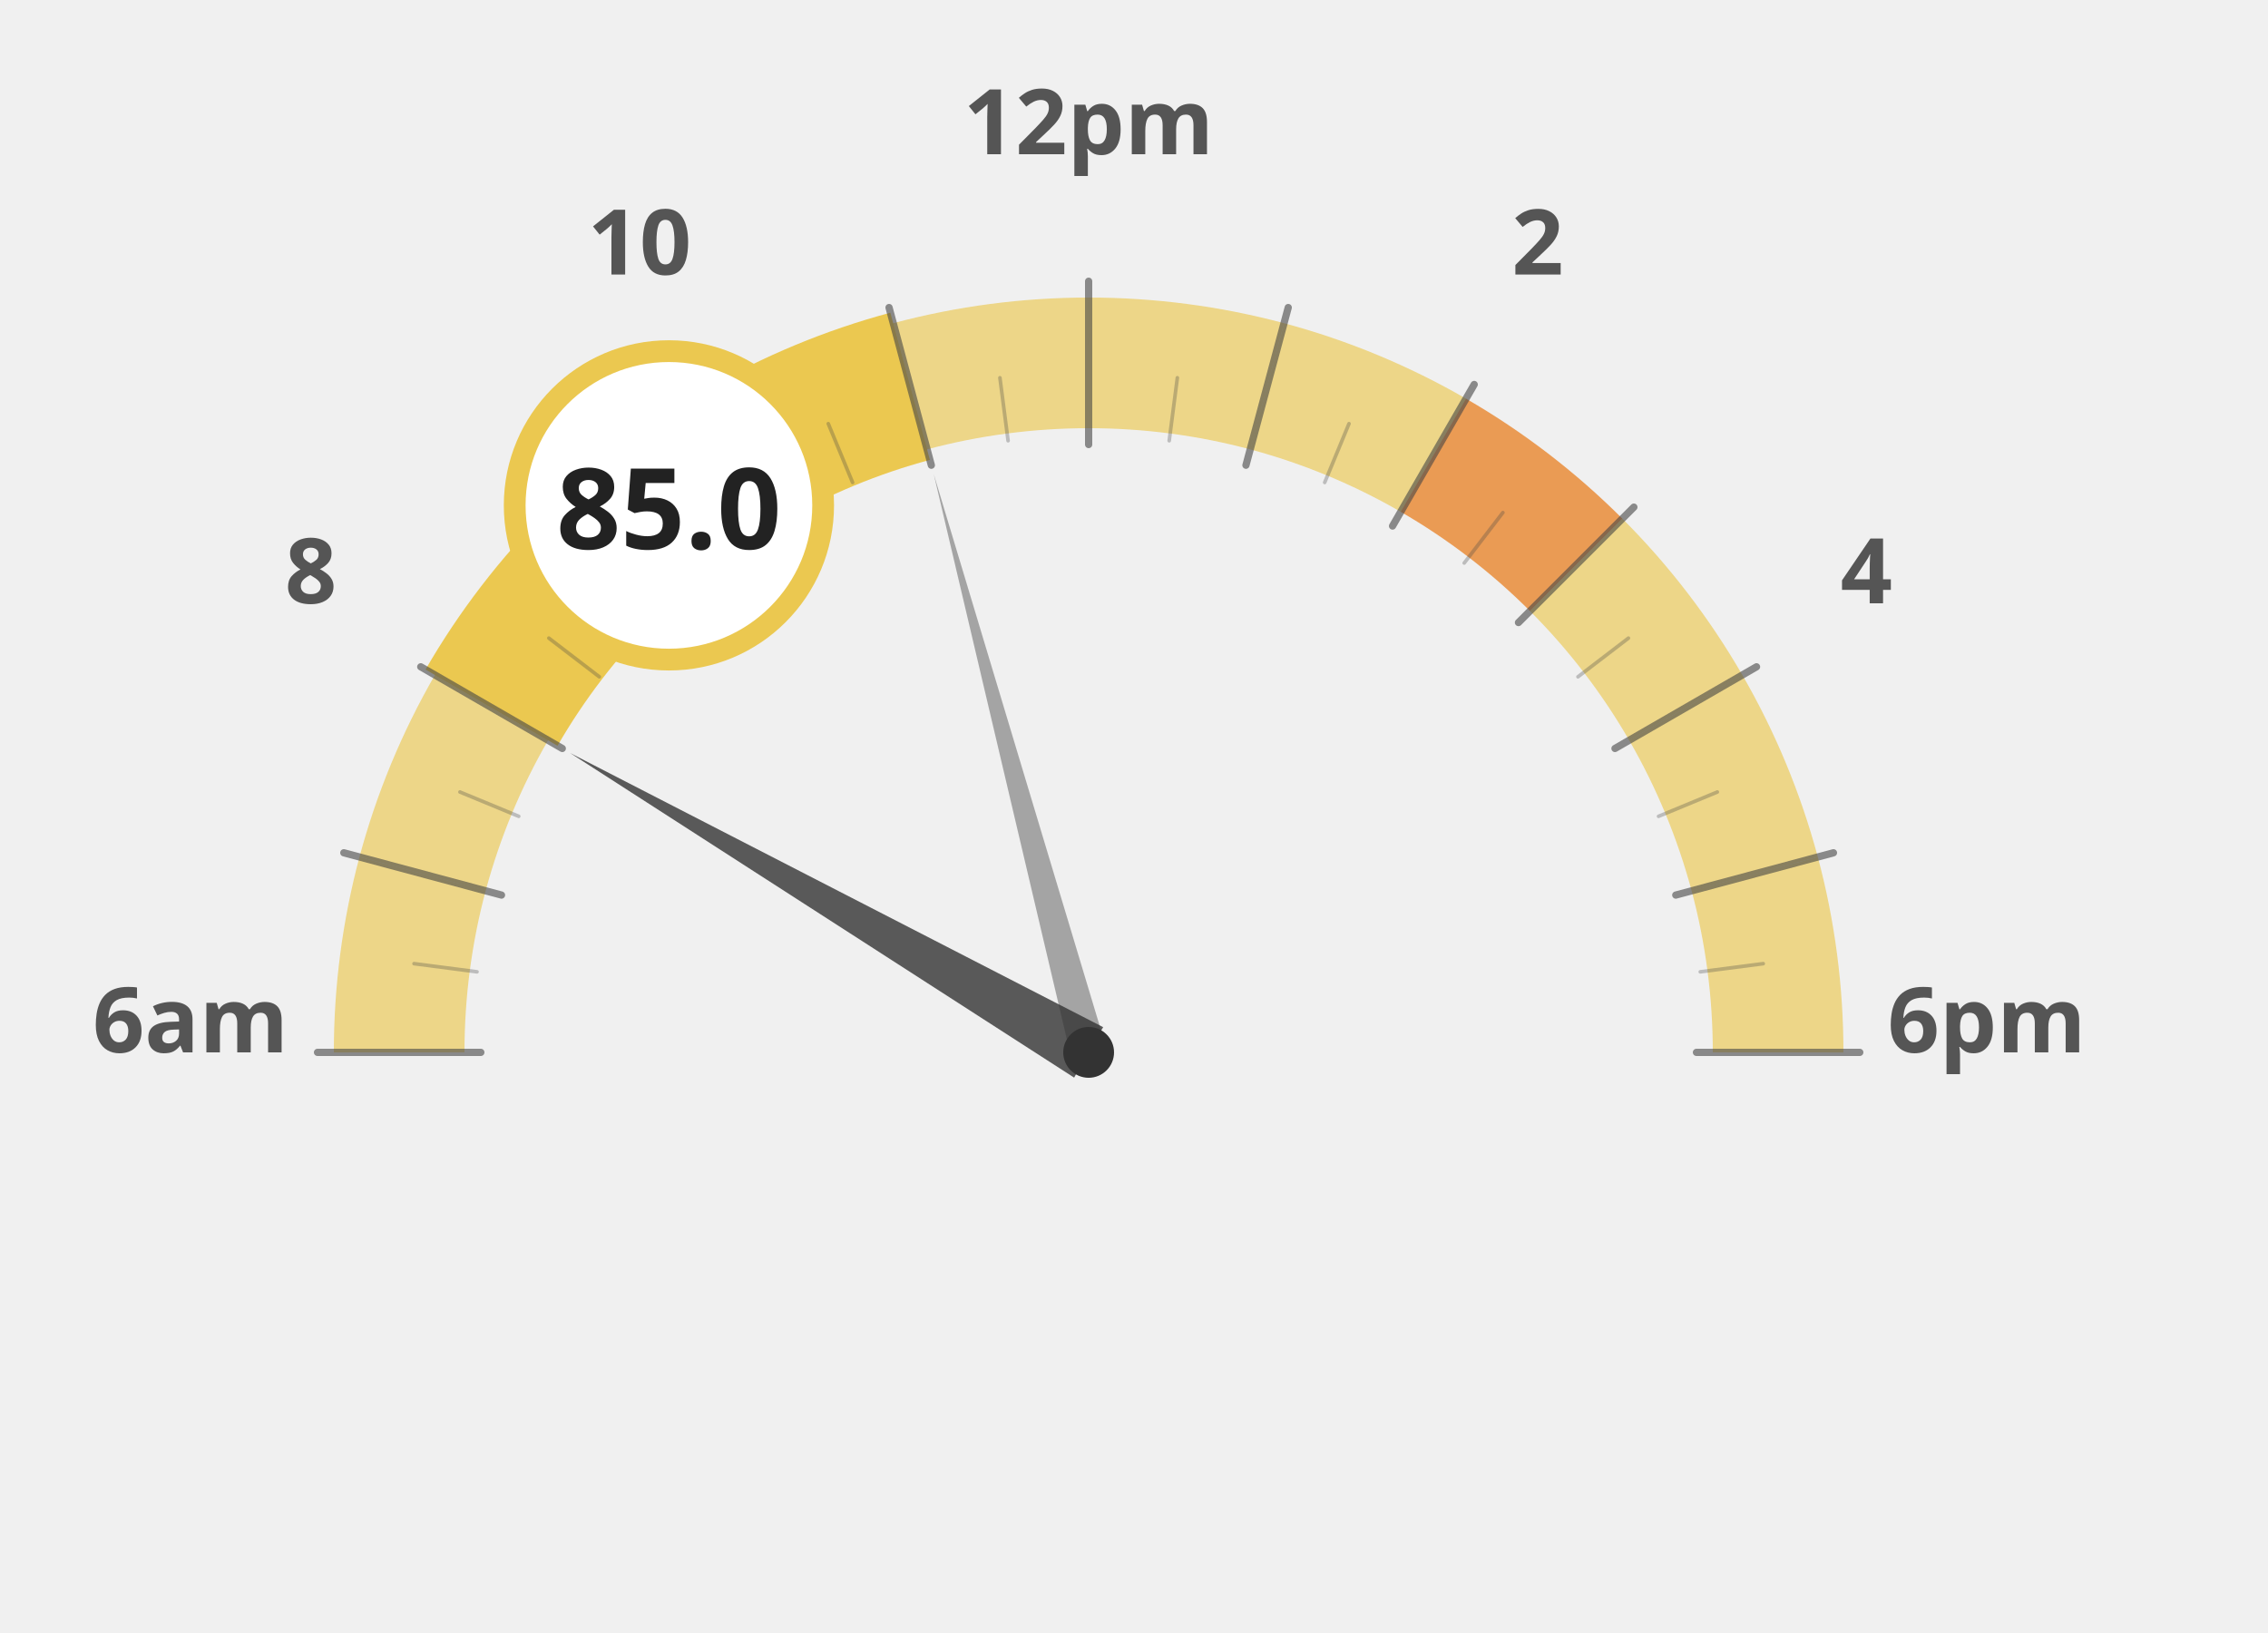
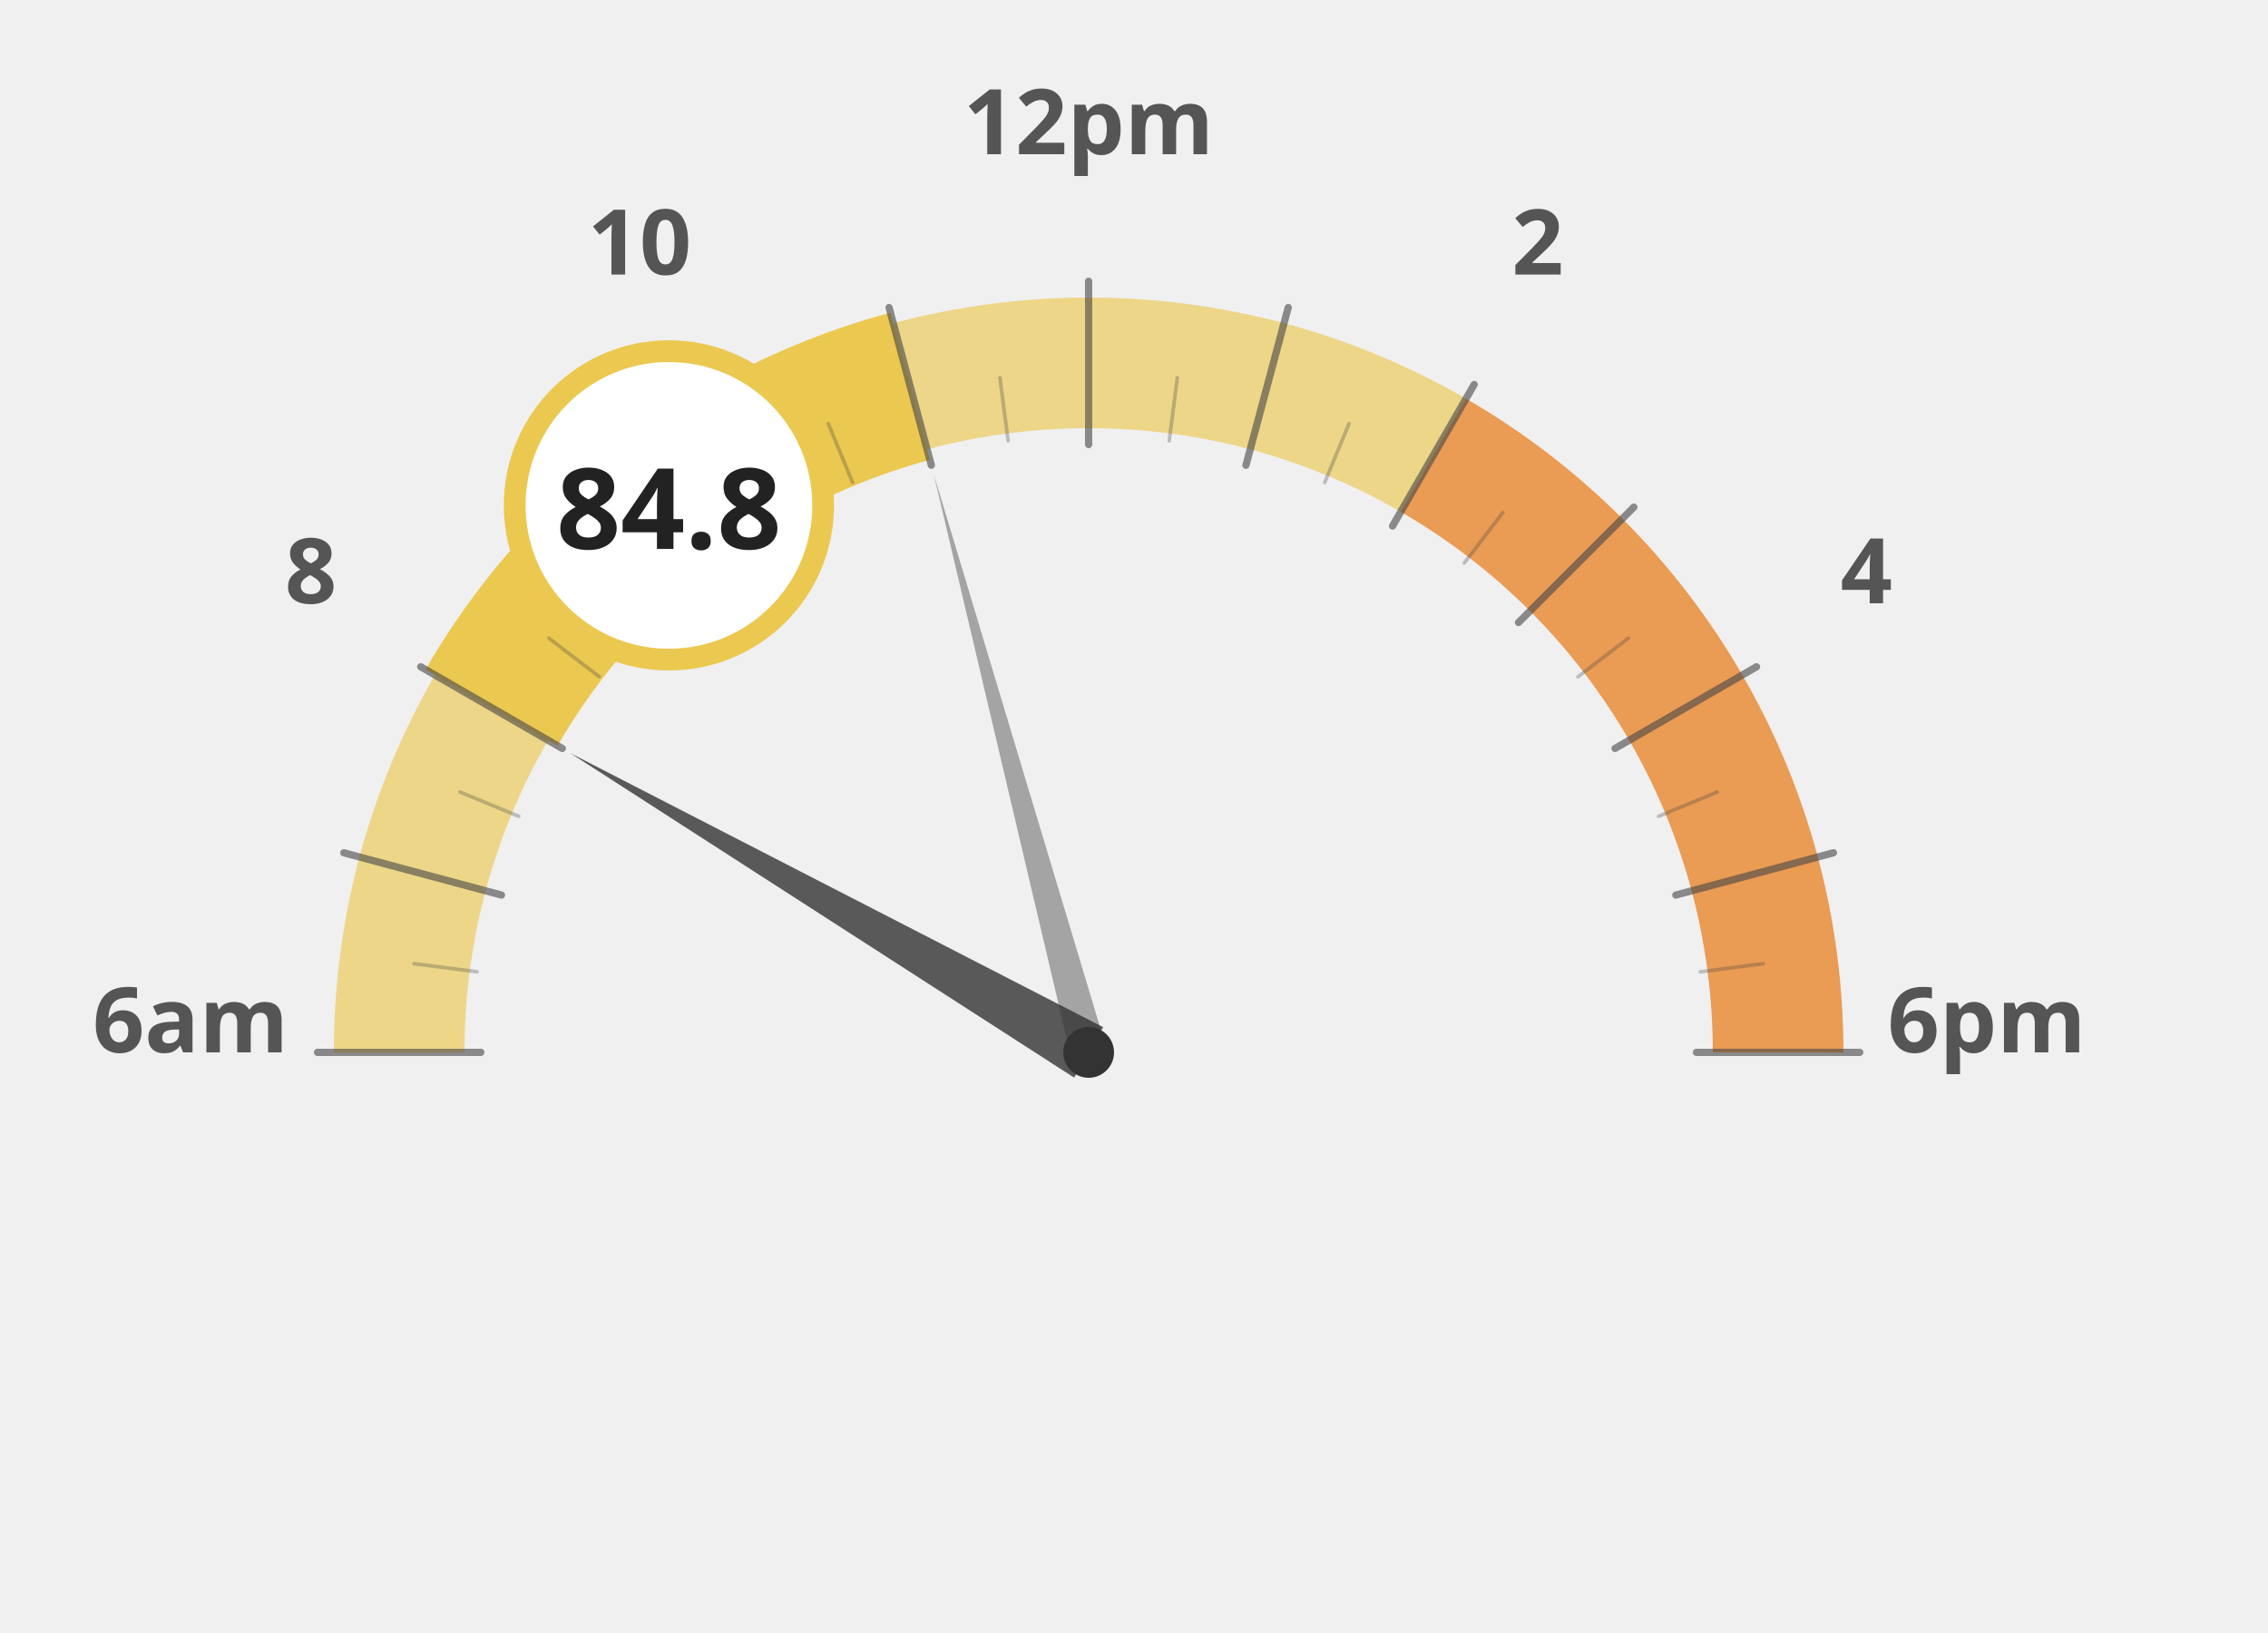
<svg xmlns="http://www.w3.org/2000/svg" width="100%" height="100%" viewBox="0 0 1250 900">
  <g transform="translate(100, 100)">
    <path d="M 120.0 480.0 A 380 380 0 0 1 132.9 381.6" fill="none" stroke="#ebc850" stroke-width="72" stroke-opacity="0.65" />
    <path d="M 132.9 381.6 A 380 380 0 0 1 170.9 290.0" fill="none" stroke="#ebc850" stroke-width="72" stroke-opacity="0.65" />
    <path d="M 170.9 290.0 A 380 380 0 0 1 231.3 211.3" fill="none" stroke="#ebc850" stroke-width="72" stroke-opacity="1.0" />
    <path d="M 231.3 211.3 A 380 380 0 0 1 310.0 150.9" fill="none" stroke="#ebc850" stroke-width="72" stroke-opacity="1.0" />
    <path d="M 310.0 150.9 A 380 380 0 0 1 401.6 112.9" fill="none" stroke="#ebc850" stroke-width="72" stroke-opacity="1.0" />
    <path d="M 401.6 112.9 A 380 380 0 0 1 500.0 100.0" fill="none" stroke="#ebc850" stroke-width="72" stroke-opacity="0.65" />
    <path d="M 500.0 100.0 A 380 380 0 0 1 598.4 112.9" fill="none" stroke="#ebc850" stroke-width="72" stroke-opacity="0.65" />
    <path d="M 598.4 112.9 A 380 380 0 0 1 690.0 150.9" fill="none" stroke="#ebc850" stroke-width="72" stroke-opacity="0.65" />
    <path d="M 690.0 150.9 A 380 380 0 0 1 768.7 211.3" fill="none" stroke="#e66e00" stroke-width="72" stroke-opacity="0.65" />
-     <path d="M 768.7 211.3 A 380 380 0 0 1 829.1 290.0" fill="none" stroke="#ebc850" stroke-width="72" stroke-opacity="0.65" />
-     <path d="M 829.1 290.0 A 380 380 0 0 1 867.1 381.6" fill="none" stroke="#ebc850" stroke-width="72" stroke-opacity="0.65" />
-     <path d="M 867.1 381.6 A 380 380 0 0 1 880.0 480.0" fill="none" stroke="#ebc850" stroke-width="72" stroke-opacity="0.65" />
+     <path d="M 768.7 211.3 A 380 380 0 0 1 829.1 290.0" fill="none" stroke="#e66e00" stroke-width="72" stroke-opacity="0.65" />
+     <path d="M 829.1 290.0 A 380 380 0 0 1 867.1 381.6" fill="none" stroke="#e66e00" stroke-width="72" stroke-opacity="0.65" />
+     <path d="M 867.1 381.6 A 380 380 0 0 1 880.0 480.0" fill="none" stroke="#e66e00" stroke-width="72" stroke-opacity="0.65" />
    <text x="5.0" y="480" text-anchor="middle" font-family="Montserrat, sans-serif" font-size="50" font-weight="900" fill="#555">6am</text>
    <text x="71.317" y="232.5" text-anchor="middle" font-family="Montserrat, sans-serif" font-size="50" font-weight="900" fill="#555">8</text>
    <text x="252.5" y="51.317" text-anchor="middle" font-family="Montserrat, sans-serif" font-size="50" font-weight="900" fill="#555">10</text>
    <text x="500" y="-15.0" text-anchor="middle" font-family="Montserrat, sans-serif" font-size="50" font-weight="900" fill="#555">12pm</text>
    <text x="747.5" y="51.317" text-anchor="middle" font-family="Montserrat, sans-serif" font-size="50" font-weight="900" fill="#555">2</text>
    <text x="928.683" y="232.5" text-anchor="middle" font-family="Montserrat, sans-serif" font-size="50" font-weight="900" fill="#555">4</text>
    <text x="995.0" y="480.0" text-anchor="middle" font-family="Montserrat, sans-serif" font-size="50" font-weight="900" fill="#555">6pm</text>
    <path d="M 170.9 290.0 A 380 380 0 0 1 231.3 211.3" fill="none" stroke="#ebc850" stroke-width="84" stroke-linecap="butt" />
    <path d="M 231.3 211.3 A 380 380 0 0 1 310.0 150.9" fill="none" stroke="#ebc850" stroke-width="84" stroke-linecap="butt" />
    <path d="M 310.0 150.9 A 380 380 0 0 1 401.6 112.9" fill="none" stroke="#ebc850" stroke-width="84" stroke-linecap="butt" />
    <line x1="165.0" y1="480.0" x2="75.0" y2="480.0" stroke="#444" stroke-width="4" stroke-linecap="round" opacity="0.6" />
    <line x1="162.9" y1="435.6" x2="128.2" y2="431.1" stroke="#444" stroke-width="2" stroke-linecap="round" opacity="0.3" />
    <line x1="176.4" y1="393.3" x2="89.5" y2="370.0" stroke="#444" stroke-width="4" stroke-linecap="round" opacity="0.6" />
    <line x1="185.9" y1="349.9" x2="153.5" y2="336.5" stroke="#444" stroke-width="2" stroke-linecap="round" opacity="0.3" />
    <line x1="209.9" y1="312.5" x2="131.9" y2="267.5" stroke="#444" stroke-width="4" stroke-linecap="round" opacity="0.6" />
    <line x1="230.3" y1="273.0" x2="202.5" y2="251.7" stroke="#444" stroke-width="2" stroke-linecap="round" opacity="0.3" />
    <line x1="263.1" y1="243.1" x2="199.5" y2="179.5" stroke="#444" stroke-width="4" stroke-linecap="round" opacity="0.6" />
    <line x1="293.0" y1="210.3" x2="271.7" y2="182.5" stroke="#444" stroke-width="2" stroke-linecap="round" opacity="0.3" />
    <line x1="332.5" y1="189.9" x2="287.5" y2="111.9" stroke="#444" stroke-width="4" stroke-linecap="round" opacity="0.6" />
    <line x1="369.9" y1="165.9" x2="356.5" y2="133.5" stroke="#444" stroke-width="2" stroke-linecap="round" opacity="0.3" />
    <line x1="413.3" y1="156.4" x2="390.0" y2="69.5" stroke="#444" stroke-width="4" stroke-linecap="round" opacity="0.6" />
    <line x1="455.6" y1="142.9" x2="451.1" y2="108.2" stroke="#444" stroke-width="2" stroke-linecap="round" opacity="0.3" />
    <line x1="500.0" y1="145.0" x2="500.0" y2="55.0" stroke="#444" stroke-width="4" stroke-linecap="round" opacity="0.6" />
    <line x1="544.4" y1="142.9" x2="548.9" y2="108.2" stroke="#444" stroke-width="2" stroke-linecap="round" opacity="0.3" />
    <line x1="586.7" y1="156.4" x2="610.0" y2="69.5" stroke="#444" stroke-width="4" stroke-linecap="round" opacity="0.6" />
    <line x1="630.1" y1="165.9" x2="643.5" y2="133.5" stroke="#444" stroke-width="2" stroke-linecap="round" opacity="0.3" />
    <line x1="667.5" y1="189.9" x2="712.5" y2="111.9" stroke="#444" stroke-width="4" stroke-linecap="round" opacity="0.6" />
    <line x1="707.0" y1="210.3" x2="728.3" y2="182.5" stroke="#444" stroke-width="2" stroke-linecap="round" opacity="0.3" />
    <line x1="736.9" y1="243.1" x2="800.5" y2="179.5" stroke="#444" stroke-width="4" stroke-linecap="round" opacity="0.6" />
    <line x1="769.7" y1="273.0" x2="797.5" y2="251.7" stroke="#444" stroke-width="2" stroke-linecap="round" opacity="0.3" />
    <line x1="790.1" y1="312.5" x2="868.1" y2="267.5" stroke="#444" stroke-width="4" stroke-linecap="round" opacity="0.6" />
    <line x1="814.1" y1="349.9" x2="846.5" y2="336.5" stroke="#444" stroke-width="2" stroke-linecap="round" opacity="0.3" />
    <line x1="823.6" y1="393.3" x2="910.5" y2="370.0" stroke="#444" stroke-width="4" stroke-linecap="round" opacity="0.6" />
    <line x1="837.1" y1="435.6" x2="871.8" y2="431.1" stroke="#444" stroke-width="2" stroke-linecap="round" opacity="0.3" />
    <line x1="835.0" y1="480.0" x2="925.0" y2="480.0" stroke="#444" stroke-width="4" stroke-linecap="round" opacity="0.6" />
    <polygon points="214.2,315.0 492.0,493.9 508.0,466.1" fill="#333" opacity="0.8" />
    <polygon points="414.6,161.2 490.3,482.6 509.7,477.4" fill="#333" opacity="0.4" />
    <circle cx="500" cy="480" r="14" fill="#333" />
    <circle cx="268.671" cy="178.526" r="85" fill="white" stroke="#ebc850" stroke-width="12" />
-     <text x="268.671" y="202.526" text-anchor="middle" font-family="Montserrat, sans-serif" font-size="62" font-weight="800" fill="#222">85.0</text>
+     <text x="268.671" y="202.526" text-anchor="middle" font-family="Montserrat, sans-serif" font-size="62" font-weight="800" fill="#222">84.8</text>
  </g>
</svg>
